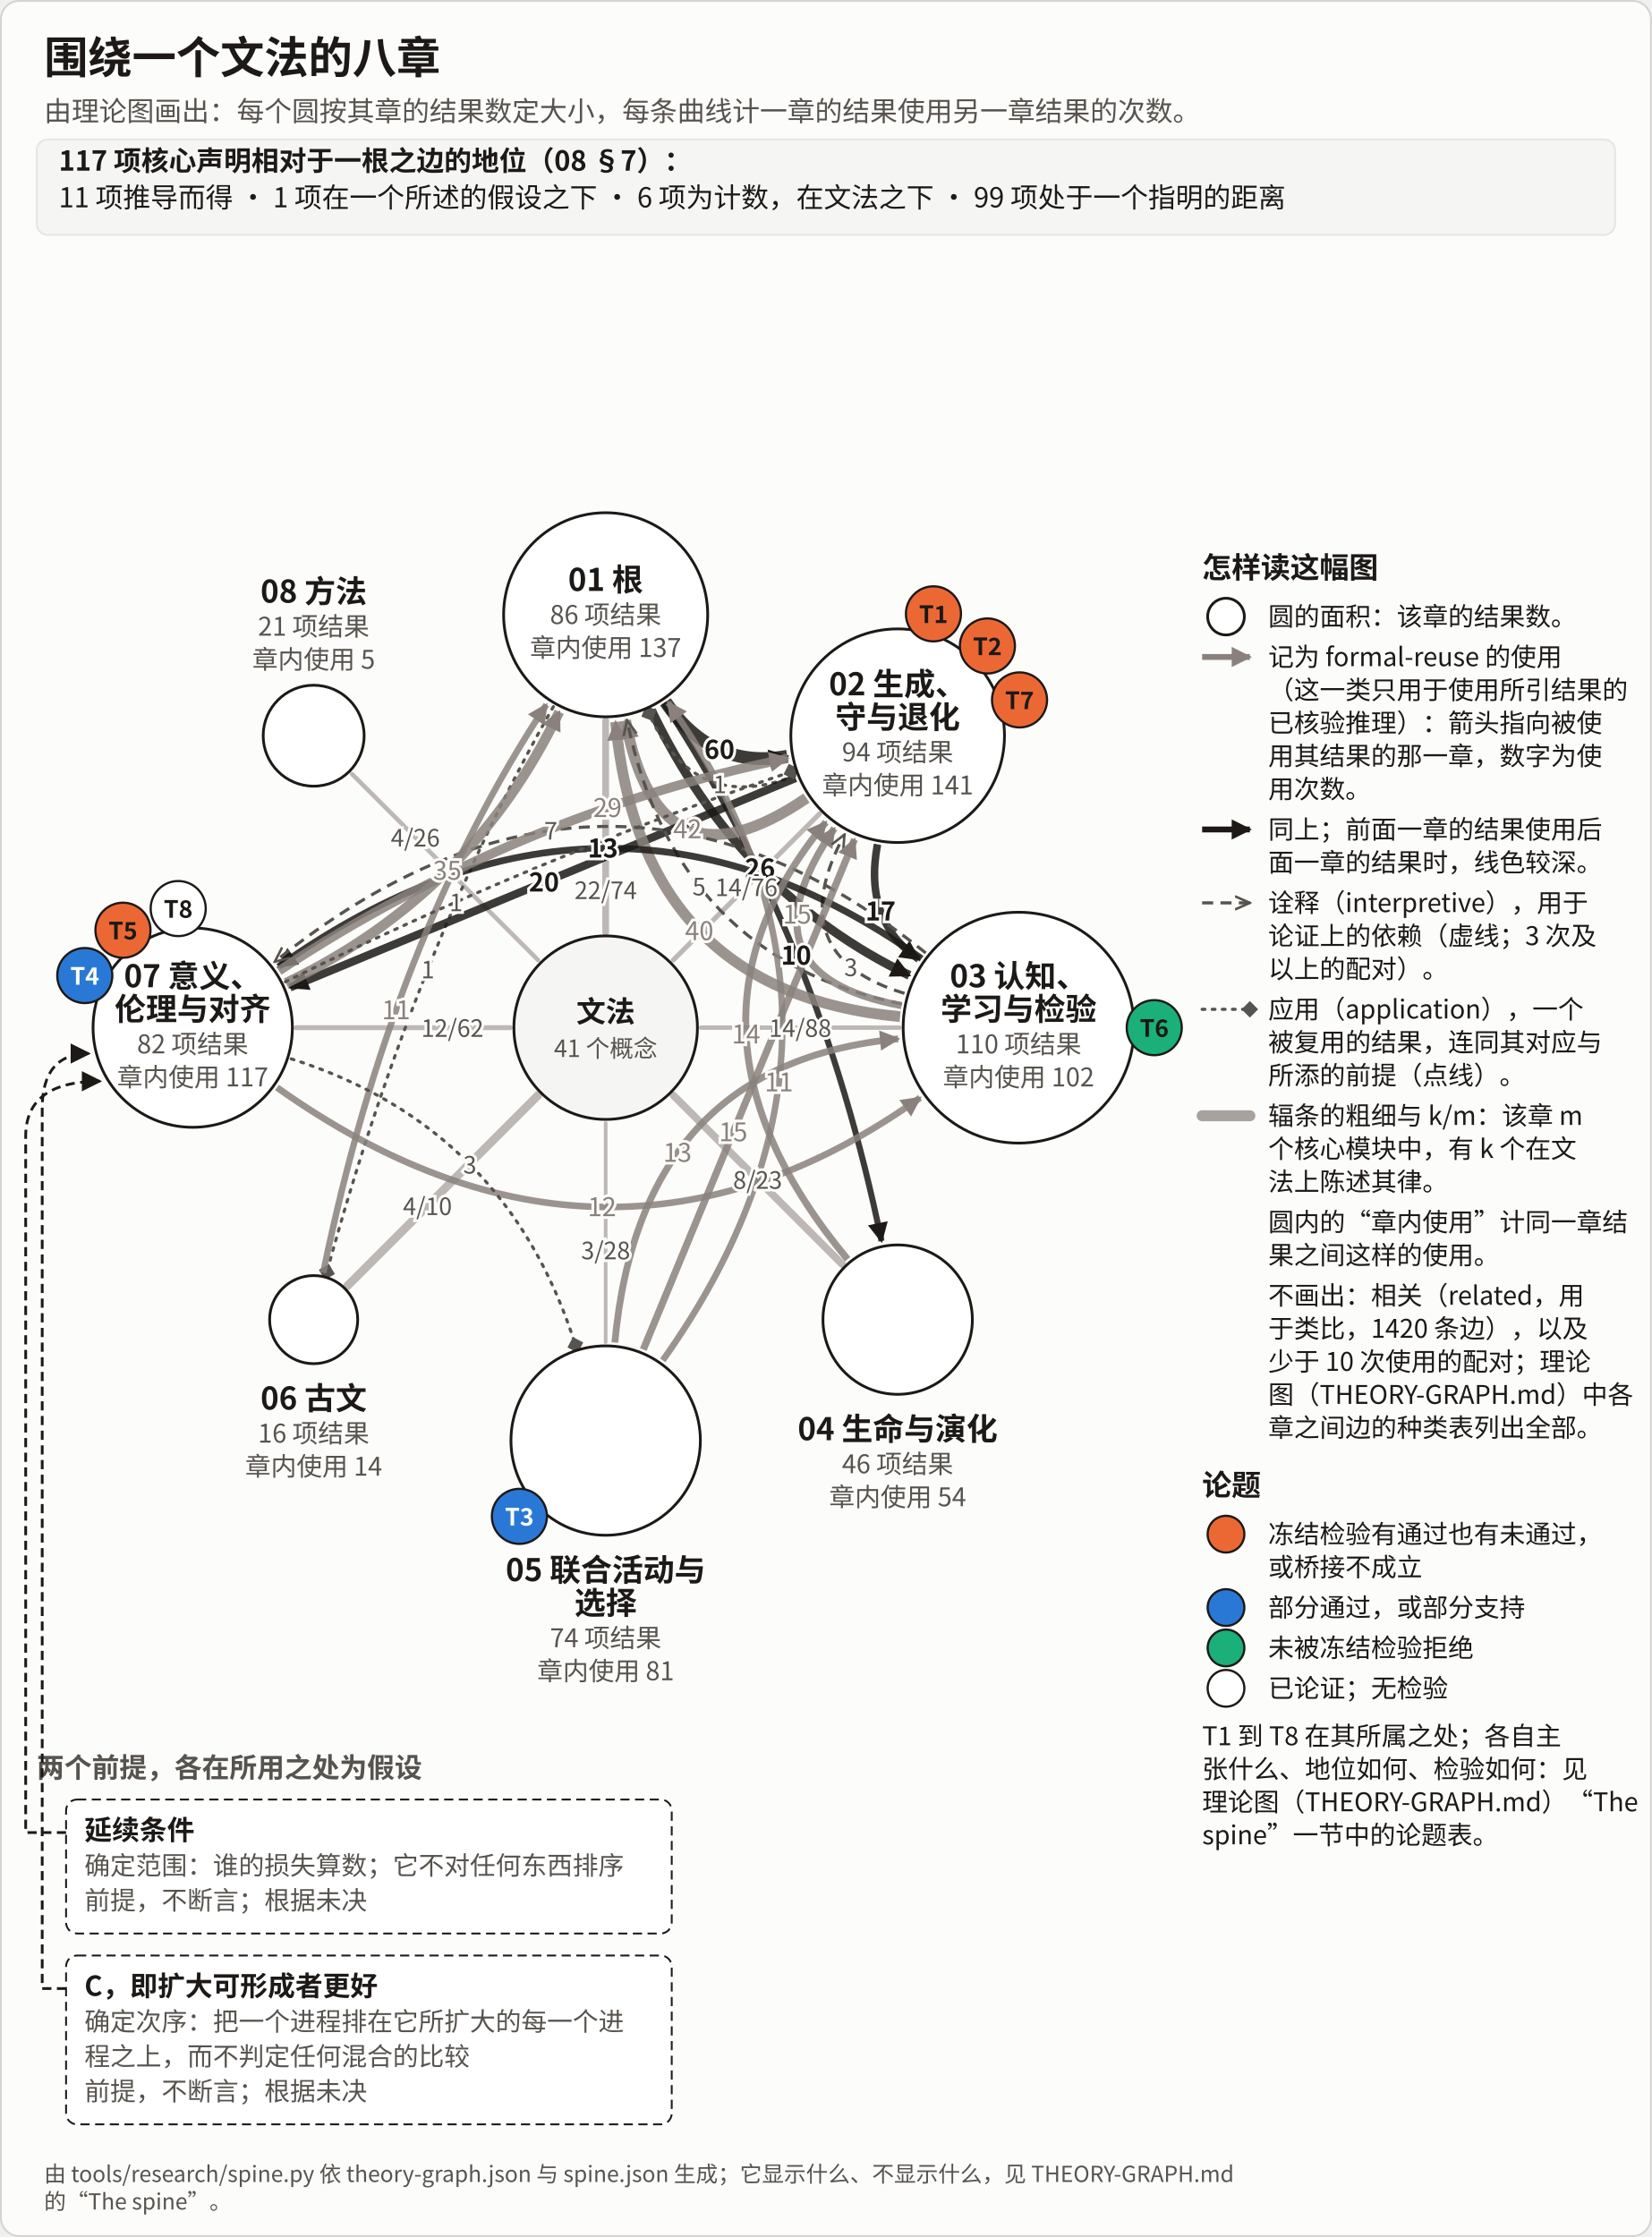
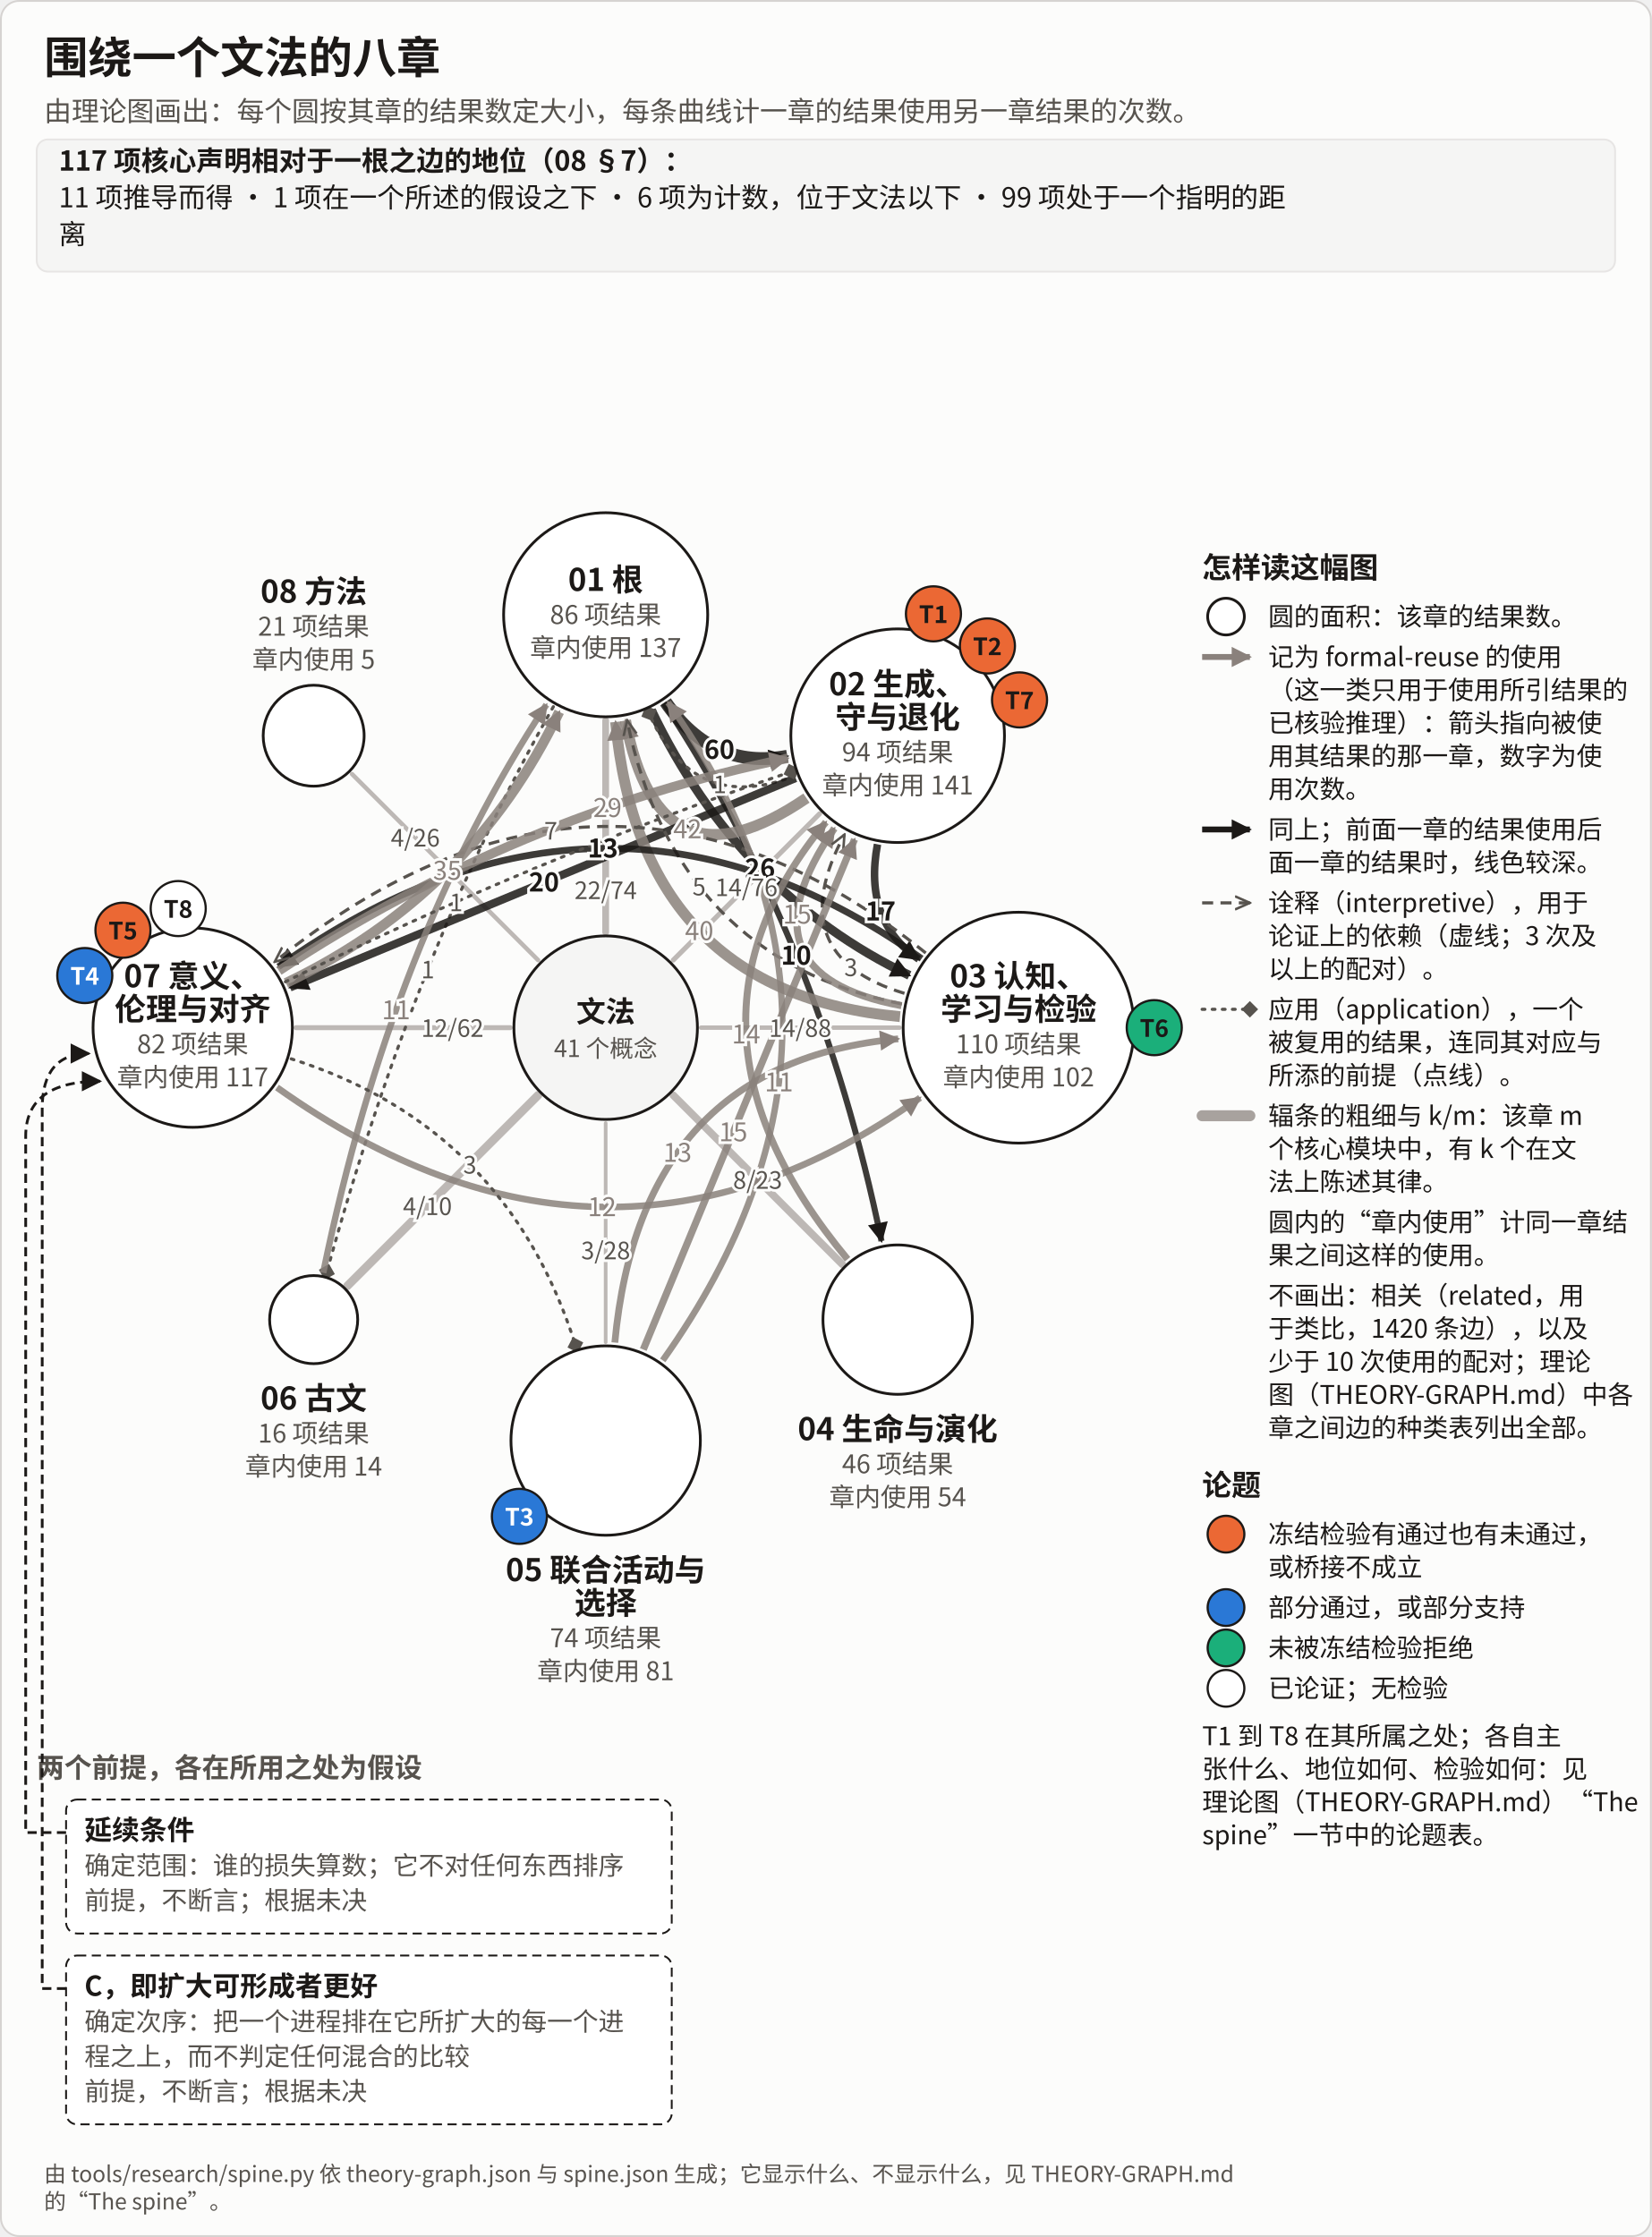
<svg xmlns="http://www.w3.org/2000/svg" viewBox="0 0 900 1219" width="900" height="1219" role="img" aria-labelledby="spine-title spine-desc" font-family="'PingFang SC', 'Hiragino Sans GB', 'Noto Sans CJK SC', 'Microsoft YaHei', sans-serif">
  <defs>
    <marker id="fwd" viewBox="0 0 10 10" refX="9" refY="5" markerWidth="11" markerHeight="11" markerUnits="userSpaceOnUse" orient="auto">
      <path d="M0,0 L10,5 L0,10 z" fill="#8a817c" />
    </marker>
    <marker id="back" viewBox="0 0 10 10" refX="9" refY="5" markerWidth="11" markerHeight="11" markerUnits="userSpaceOnUse" orient="auto">
      <path d="M0,0 L10,5 L0,10 z" fill="#1c1917" />
    </marker>
    <marker id="thin" viewBox="0 0 10 10" refX="9" refY="5" markerWidth="9" markerHeight="9" markerUnits="userSpaceOnUse" orient="auto">
      <path d="M0,1 L9,5 L0,9" fill="none" stroke="#57534e" stroke-width="1.5" />
    </marker>
    <marker id="diamond" viewBox="0 0 10 10" refX="5" refY="5" markerWidth="9" markerHeight="9" markerUnits="userSpaceOnUse" orient="auto">
      <path d="M5,0 L10,5 L5,10 L0,5 z" fill="#57534e" />
    </marker>
  </defs>
  <rect x="0.5" y="0.5" width="899" height="1218" rx="10" fill="#fcfcfb" stroke="#d6d3d1" />
  <text x="24" y="40" font-size="24" font-weight="bold" text-anchor="start" fill="#1c1917">围绕一个文法的八章</text>
  <text x="24" y="66" font-size="15" text-anchor="start" fill="#57534e">由理论图画出：每个圆按其章的结果数定大小，每条曲线计一章的结果使用另一章结果的次数。</text>
-   <rect x="20" y="76" width="860" height="52" rx="6" fill="#f5f5f4" stroke="#e7e5e4" />
+   <rect x="20" y="76" width="860" height="72" rx="6" fill="#f5f5f4" stroke="#e7e5e4" />
  <text x="32" y="93" font-size="15" font-weight="bold" text-anchor="start" fill="#1c1917">117 项核心声明相对于一根之边的地位（08 §7）：</text>
-   <text x="32" y="113" font-size="15" text-anchor="start" fill="#1c1917">11 项推导而得 · 1 项在一个所述的假设之下 · 6 项为计数，在文法之下 · 99 项处于一个指明的距离</text>
+   <text x="32" y="113" font-size="15" text-anchor="start" fill="#1c1917">11 项推导而得 · 1 项在一个所述的假设之下 · 6 项为计数，位于文法以下 · 99 项处于一个指明的距</text>
+   <text x="32" y="133" font-size="15" text-anchor="start" fill="#1c1917">离</text>
  <line x1="330" y1="392.6" x2="330" y2="508" stroke="#a8a29e" stroke-opacity="0.75" stroke-width="3.7" stroke-linecap="round" />
  <line x1="446.6" y1="443.4" x2="366.8" y2="523.2" stroke="#a8a29e" stroke-opacity="0.75" stroke-width="2.7" stroke-linecap="round" />
  <line x1="490.1" y1="560" x2="382" y2="560" stroke="#a8a29e" stroke-opacity="0.75" stroke-width="2.4" stroke-linecap="round" />
  <line x1="458.9" y1="688.9" x2="366.8" y2="596.8" stroke="#a8a29e" stroke-opacity="0.75" stroke-width="4.1" stroke-linecap="round" />
  <line x1="330" y1="731.4" x2="330" y2="612" stroke="#a8a29e" stroke-opacity="0.75" stroke-width="2" stroke-linecap="round" />
  <line x1="189.3" y1="700.7" x2="293.2" y2="596.8" stroke="#a8a29e" stroke-opacity="0.75" stroke-width="4.6" stroke-linecap="round" />
  <line x1="161.3" y1="560" x2="278" y2="560" stroke="#a8a29e" stroke-opacity="0.75" stroke-width="2.7" stroke-linecap="round" />
  <line x1="191.8" y1="421.8" x2="293.2" y2="523.2" stroke="#a8a29e" stroke-opacity="0.75" stroke-width="2.4" stroke-linecap="round" />
  <circle cx="330" cy="560" r="50" fill="#f5f5f4" stroke="#1c1917" stroke-width="1.5" />
  <text x="330" y="557" font-size="16" font-weight="bold" text-anchor="middle" fill="#1c1917">文法</text>
  <text x="330" y="576" font-size="13" text-anchor="middle" fill="#57534e">41 个概念</text>
  <path d="M362.6,382.5 Q388.1,419.7 429,412.1" fill="none" stroke="#1c1917" stroke-opacity="0.85" stroke-width="7" marker-end="url(#back)" />
  <path d="M354.9,387 Q402.9,487.1 495.5,531.5" fill="none" stroke="#1c1917" stroke-opacity="0.85" stroke-width="4.9" marker-end="url(#back)" />
  <path d="M361.7,383.1 Q446.5,511.7 480.3,676.3" fill="none" stroke="#1c1917" stroke-opacity="0.85" stroke-width="3.3" marker-end="url(#back)" />
  <path d="M301.5,385.1 Q226.5,517.1 178.1,693.1" fill="none" stroke="#57534e" stroke-width="1.7" stroke-dasharray="1.5 4" stroke-linecap="round" marker-end="url(#diamond)" />
  <path d="M439.4,434.9 Q359,489.9 340.8,392.6" fill="none" stroke="#8a817c" stroke-opacity="0.85" stroke-width="6" marker-end="url(#fwd)" />
  <path d="M433,422.8 Q377.9,444.3 353.6,388.7" fill="none" stroke="#57534e" stroke-width="1.7" stroke-dasharray="1.5 4" stroke-linecap="round" marker-end="url(#diamond)" />
  <path d="M478.1,460.1 Q470.3,501.9 500.6,522.7" fill="none" stroke="#1c1917" stroke-opacity="0.85" stroke-width="4.1" marker-end="url(#back)" />
  <path d="M433.5,424 Q297.1,480.6 158,538.1" fill="none" stroke="#1c1917" stroke-opacity="0.85" stroke-width="4.4" marker-end="url(#back)" />
  <path d="M490.4,554 Q349.2,540.8 335.4,393.4" fill="none" stroke="#8a817c" stroke-opacity="0.85" stroke-width="5.9" marker-end="url(#fwd)" />
  <path d="M491.4,547.1 Q368,522 341.7,392.5" fill="none" stroke="#57534e" stroke-width="1.7" stroke-dasharray="6 4" marker-end="url(#thin)" />
  <path d="M491.2,548 Q400.1,531 454.6,451.4" fill="none" stroke="#8a817c" stroke-opacity="0.85" stroke-width="3.9" marker-end="url(#fwd)" />
  <path d="M492.8,541.3 Q424.7,520.8 460.1,454.8" fill="none" stroke="#57534e" stroke-width="1.7" stroke-dasharray="6 4" marker-end="url(#thin)" />
  <path d="M502.1,522.4 Q330,400 151.7,526.8" fill="none" stroke="#1c1917" stroke-opacity="0.85" stroke-width="3.7" marker-end="url(#back)" />
  <path d="M504.4,519.3 Q330,379 149.7,524.1" fill="none" stroke="#57534e" stroke-width="1.7" stroke-dasharray="6 4" marker-end="url(#thin)" />
  <path d="M461.8,686.2 Q357.1,560 450,448" fill="none" stroke="#8a817c" stroke-opacity="0.85" stroke-width="3.8" marker-end="url(#fwd)" />
  <path d="M361.1,741.3 Q490,560 364,382.8" fill="none" stroke="#8a817c" stroke-opacity="0.85" stroke-width="3.5" marker-end="url(#fwd)" />
  <path d="M350.5,735.4 Q409.4,592.9 465.6,457.4" fill="none" stroke="#8a817c" stroke-opacity="0.85" stroke-width="3.9" marker-end="url(#fwd)" />
  <path d="M335,731.6 Q349.2,579.2 489.4,566.1" fill="none" stroke="#8a817c" stroke-opacity="0.85" stroke-width="3.7" marker-end="url(#fwd)" />
  <path d="M176.1,693.6 Q213.5,511.7 297.7,384" fill="none" stroke="#8a817c" stroke-opacity="0.85" stroke-width="3.5" marker-end="url(#fwd)" />
  <path d="M155.8,535.7 Q257.1,487.1 304.7,387.9" fill="none" stroke="#8a817c" stroke-opacity="0.85" stroke-width="5.5" marker-end="url(#fwd)" />
  <path d="M152,529 Q281.7,443.5 429.2,413.2" fill="none" stroke="#8a817c" stroke-opacity="0.85" stroke-width="5.1" marker-end="url(#fwd)" />
  <path d="M155.5,535 Q291.7,467.6 431.2,420.5" fill="none" stroke="#57534e" stroke-width="1.7" stroke-dasharray="1.5 4" stroke-linecap="round" marker-end="url(#diamond)" />
  <path d="M150.9,592.6 Q330,720 501.3,598.2" fill="none" stroke="#8a817c" stroke-opacity="0.85" stroke-width="3.6" marker-end="url(#fwd)" />
  <path d="M158.7,577 Q275.9,614.1 313.5,732.9" fill="none" stroke="#57534e" stroke-width="1.7" stroke-dasharray="1.5 4" stroke-linecap="round" marker-end="url(#diamond)" />
  <circle cx="330" cy="335" r="55.6" fill="#ffffff" stroke="#1c1917" stroke-width="1.5" />
  <text x="330" y="322" font-size="17" font-weight="bold" text-anchor="middle" fill="#1c1917">01 根</text>
  <text x="330" y="340" font-size="14" text-anchor="middle" fill="#57534e">86 项结果</text>
  <text x="330" y="358" font-size="14" text-anchor="middle" fill="#57534e">章内使用 137</text>
  <circle cx="489.1" cy="400.9" r="58.2" fill="#ffffff" stroke="#1c1917" stroke-width="1.5" />
  <text x="489.1" y="378.9" font-size="17" font-weight="bold" text-anchor="middle" fill="#1c1917">02 生成、</text>
  <text x="489.1" y="396.9" font-size="17" font-weight="bold" text-anchor="middle" fill="#1c1917">守与退化</text>
  <text x="489.1" y="414.9" font-size="14" text-anchor="middle" fill="#57534e">94 项结果</text>
  <text x="489.1" y="432.9" font-size="14" text-anchor="middle" fill="#57534e">章内使用 141</text>
  <circle cx="555" cy="560" r="62.9" fill="#ffffff" stroke="#1c1917" stroke-width="1.5" />
  <text x="555" y="538" font-size="17" font-weight="bold" text-anchor="middle" fill="#1c1917">03 认知、</text>
  <text x="555" y="556" font-size="17" font-weight="bold" text-anchor="middle" fill="#1c1917">学习与检验</text>
  <text x="555" y="574" font-size="14" text-anchor="middle" fill="#57534e">110 项结果</text>
  <text x="555" y="592" font-size="14" text-anchor="middle" fill="#57534e">章内使用 102</text>
  <circle cx="489.1" cy="719.1" r="40.7" fill="#ffffff" stroke="#1c1917" stroke-width="1.5" />
  <text x="489.1" y="784.8" font-size="17" font-weight="bold" text-anchor="middle" fill="#1c1917" stroke="#fcfcfb" stroke-width="3" paint-order="stroke">04 生命与演化</text>
  <text x="489.1" y="802.8" font-size="14" text-anchor="middle" fill="#57534e" stroke="#fcfcfb" stroke-width="3" paint-order="stroke">46 项结果</text>
  <text x="489.1" y="820.8" font-size="14" text-anchor="middle" fill="#57534e" stroke="#fcfcfb" stroke-width="3" paint-order="stroke">章内使用 54</text>
  <circle cx="330" cy="785" r="51.6" fill="#ffffff" stroke="#1c1917" stroke-width="1.5" />
  <text x="330" y="861.6" font-size="17" font-weight="bold" text-anchor="middle" fill="#1c1917" stroke="#fcfcfb" stroke-width="3" paint-order="stroke">05 联合活动与</text>
  <text x="330" y="879.6" font-size="17" font-weight="bold" text-anchor="middle" fill="#1c1917" stroke="#fcfcfb" stroke-width="3" paint-order="stroke">选择</text>
  <text x="330" y="897.6" font-size="14" text-anchor="middle" fill="#57534e" stroke="#fcfcfb" stroke-width="3" paint-order="stroke">74 项结果</text>
  <text x="330" y="915.6" font-size="14" text-anchor="middle" fill="#57534e" stroke="#fcfcfb" stroke-width="3" paint-order="stroke">章内使用 81</text>
  <circle cx="170.9" cy="719.1" r="24" fill="#ffffff" stroke="#1c1917" stroke-width="1.5" />
  <text x="170.9" y="768.1" font-size="17" font-weight="bold" text-anchor="middle" fill="#1c1917" stroke="#fcfcfb" stroke-width="3" paint-order="stroke">06 古文</text>
  <text x="170.9" y="786.1" font-size="14" text-anchor="middle" fill="#57534e" stroke="#fcfcfb" stroke-width="3" paint-order="stroke">16 项结果</text>
  <text x="170.9" y="804.1" font-size="14" text-anchor="middle" fill="#57534e" stroke="#fcfcfb" stroke-width="3" paint-order="stroke">章内使用 14</text>
  <circle cx="105" cy="560" r="54.3" fill="#ffffff" stroke="#1c1917" stroke-width="1.5" />
  <text x="105" y="538" font-size="17" font-weight="bold" text-anchor="middle" fill="#1c1917">07 意义、</text>
  <text x="105" y="556" font-size="17" font-weight="bold" text-anchor="middle" fill="#1c1917">伦理与对齐</text>
  <text x="105" y="574" font-size="14" text-anchor="middle" fill="#57534e">82 项结果</text>
  <text x="105" y="592" font-size="14" text-anchor="middle" fill="#57534e">章内使用 117</text>
  <circle cx="170.9" cy="400.9" r="27.5" fill="#ffffff" stroke="#1c1917" stroke-width="1.5" />
  <text x="170.9" y="328.4" font-size="17" font-weight="bold" text-anchor="middle" fill="#1c1917" stroke="#fcfcfb" stroke-width="3" paint-order="stroke">08 方法</text>
  <text x="170.9" y="346.4" font-size="14" text-anchor="middle" fill="#57534e" stroke="#fcfcfb" stroke-width="3" paint-order="stroke">21 项结果</text>
  <text x="170.9" y="364.4" font-size="14" text-anchor="middle" fill="#57534e" stroke="#fcfcfb" stroke-width="3" paint-order="stroke">章内使用 5</text>
  <text x="392" y="413.5" font-size="14" font-weight="bold" text-anchor="middle" fill="#1c1917" stroke="#fcfcfb" stroke-width="3" paint-order="stroke">60</text>
  <text x="414.1" y="478.2" font-size="14" font-weight="bold" text-anchor="middle" fill="#1c1917" stroke="#fcfcfb" stroke-width="3" paint-order="stroke">26</text>
  <text x="433.8" y="525.7" font-size="14" font-weight="bold" text-anchor="middle" fill="#1c1917" stroke="#fcfcfb" stroke-width="3" paint-order="stroke">10</text>
  <text x="233.1" y="533.1" font-size="13" text-anchor="middle" fill="#57534e" stroke="#fcfcfb" stroke-width="3" paint-order="stroke">1</text>
  <text x="374.6" y="456.8" font-size="14" text-anchor="middle" fill="#8a817c" stroke="#fcfcfb" stroke-width="3" paint-order="stroke">42</text>
  <text x="392.2" y="432.2" font-size="13" text-anchor="middle" fill="#57534e" stroke="#fcfcfb" stroke-width="3" paint-order="stroke">1</text>
  <text x="479.8" y="501.6" font-size="14" font-weight="bold" text-anchor="middle" fill="#1c1917" stroke="#fcfcfb" stroke-width="3" paint-order="stroke">17</text>
  <text x="296.4" y="485.8" font-size="14" font-weight="bold" text-anchor="middle" fill="#1c1917" stroke="#fcfcfb" stroke-width="3" paint-order="stroke">20</text>
  <text x="381" y="512.3" font-size="14" text-anchor="middle" fill="#8a817c" stroke="#fcfcfb" stroke-width="3" paint-order="stroke">40</text>
  <text x="380.9" y="487.9" font-size="13" text-anchor="middle" fill="#57534e" stroke="#fcfcfb" stroke-width="3" paint-order="stroke">5</text>
  <text x="434.3" y="503.3" font-size="14" text-anchor="middle" fill="#8a817c" stroke="#fcfcfb" stroke-width="3" paint-order="stroke">15</text>
  <text x="463.6" y="531.9" font-size="13" text-anchor="middle" fill="#57534e" stroke="#fcfcfb" stroke-width="3" paint-order="stroke">3</text>
  <text x="328.5" y="467.3" font-size="14" font-weight="bold" text-anchor="middle" fill="#1c1917" stroke="#fcfcfb" stroke-width="3" paint-order="stroke">13</text>
  <text x="300.1" y="457.5" font-size="13" text-anchor="middle" fill="#57534e" stroke="#fcfcfb" stroke-width="3" paint-order="stroke">7</text>
  <text x="406.5" y="568.6" font-size="14" text-anchor="middle" fill="#8a817c" stroke="#fcfcfb" stroke-width="3" paint-order="stroke">14</text>
  <text x="424.4" y="594.7" font-size="14" text-anchor="middle" fill="#8a817c" stroke="#fcfcfb" stroke-width="3" paint-order="stroke">11</text>
  <text x="399.5" y="621.9" font-size="14" text-anchor="middle" fill="#8a817c" stroke="#fcfcfb" stroke-width="3" paint-order="stroke">15</text>
  <text x="369.1" y="633.1" font-size="14" text-anchor="middle" fill="#8a817c" stroke="#fcfcfb" stroke-width="3" paint-order="stroke">13</text>
  <text x="215.8" y="555.4" font-size="14" text-anchor="middle" fill="#8a817c" stroke="#fcfcfb" stroke-width="3" paint-order="stroke">11</text>
  <text x="243.7" y="479.4" font-size="14" text-anchor="middle" fill="#8a817c" stroke="#fcfcfb" stroke-width="3" paint-order="stroke">35</text>
  <text x="331" y="445.2" font-size="14" text-anchor="middle" fill="#8a817c" stroke="#fcfcfb" stroke-width="3" paint-order="stroke">29</text>
  <text x="248.5" y="496.5" font-size="13" text-anchor="middle" fill="#57534e" stroke="#fcfcfb" stroke-width="3" paint-order="stroke">1</text>
  <text x="328" y="662.7" font-size="14" text-anchor="middle" fill="#8a817c" stroke="#fcfcfb" stroke-width="3" paint-order="stroke">12</text>
  <text x="256" y="639.5" font-size="13" text-anchor="middle" fill="#57534e" stroke="#fcfcfb" stroke-width="3" paint-order="stroke">3</text>
  <text x="330" y="489.9" font-size="13" text-anchor="middle" fill="#57534e" stroke="#fcfcfb" stroke-width="3" paint-order="stroke">22/74</text>
  <text x="406.7" y="488.3" font-size="13" text-anchor="middle" fill="#57534e" stroke="#fcfcfb" stroke-width="3" paint-order="stroke">14/76</text>
  <text x="436" y="565" font-size="13" text-anchor="middle" fill="#57534e" stroke="#fcfcfb" stroke-width="3" paint-order="stroke">14/88</text>
  <text x="412.8" y="647.8" font-size="13" text-anchor="middle" fill="#57534e" stroke="#fcfcfb" stroke-width="3" paint-order="stroke">8/23</text>
  <text x="330" y="686.2" font-size="13" text-anchor="middle" fill="#57534e" stroke="#fcfcfb" stroke-width="3" paint-order="stroke">3/28</text>
  <text x="232.9" y="662.1" font-size="13" text-anchor="middle" fill="#57534e" stroke="#fcfcfb" stroke-width="3" paint-order="stroke">4/10</text>
  <text x="246.5" y="565" font-size="13" text-anchor="middle" fill="#57534e" stroke="#fcfcfb" stroke-width="3" paint-order="stroke">12/62</text>
  <text x="226.3" y="461.3" font-size="13" text-anchor="middle" fill="#57534e" stroke="#fcfcfb" stroke-width="3" paint-order="stroke">4/26</text>
  <circle cx="508.6" cy="334.5" r="15" fill="#eb6834" stroke="#1c1917" stroke-width="1.2" />
  <text x="508.6" y="339.5" font-size="13" font-weight="bold" text-anchor="middle" fill="#1c1917">T1</text>
  <circle cx="538" cy="352" r="15" fill="#eb6834" stroke="#1c1917" stroke-width="1.2" />
  <text x="538" y="357" font-size="13" font-weight="bold" text-anchor="middle" fill="#1c1917">T2</text>
  <circle cx="555.5" cy="381.4" r="15" fill="#eb6834" stroke="#1c1917" stroke-width="1.2" />
  <text x="555.5" y="386.4" font-size="13" font-weight="bold" text-anchor="middle" fill="#1c1917">T7</text>
  <circle cx="283" cy="826.3" r="15" fill="#2a78d6" stroke="#1c1917" stroke-width="1.2" />
  <text x="283" y="831.3" font-size="13" font-weight="bold" text-anchor="middle" fill="#ffffff">T3</text>
  <circle cx="46.2" cy="531.6" r="15" fill="#2a78d6" stroke="#1c1917" stroke-width="1.2" />
  <text x="46.2" y="536.6" font-size="13" font-weight="bold" text-anchor="middle" fill="#ffffff">T4</text>
  <circle cx="67" cy="506.9" r="15" fill="#eb6834" stroke="#1c1917" stroke-width="1.2" />
  <text x="67" y="511.9" font-size="13" font-weight="bold" text-anchor="middle" fill="#1c1917">T5</text>
  <circle cx="97.1" cy="495.1" r="15" fill="#ffffff" stroke="#1c1917" stroke-width="1.2" />
  <text x="97.1" y="500.1" font-size="13" font-weight="bold" text-anchor="middle" fill="#1c1917">T8</text>
  <circle cx="628.9" cy="560" r="15" fill="#1baf7a" stroke="#1c1917" stroke-width="1.2" />
  <text x="628.9" y="565" font-size="13" font-weight="bold" text-anchor="middle" fill="#1c1917">T6</text>
  <text x="20" y="968.6" font-size="15" font-weight="bold" text-anchor="start" fill="#57534e">两个前提，各在所用之处为假设</text>
  <rect x="36" y="980.614" width="330" height="73" rx="6" fill="#ffffff" stroke="#1c1917" stroke-dasharray="5 3" />
  <text x="46" y="1002.6" font-size="15" font-weight="bold" text-anchor="start" fill="#1c1917">延续条件</text>
  <text x="46" y="1021.6" font-size="14" text-anchor="start" fill="#57534e">确定范围：谁的损失算数；它不对任何东西排序</text>
  <text x="46" y="1040.6" font-size="14" text-anchor="start" fill="#57534e">前提，不断言；根据未决</text>
  <path d="M36,998.6 L14,998.6 L14,619.2 Q14,589.2 54.5,589.2" fill="none" stroke="#1c1917" stroke-width="1.5" stroke-dasharray="5 3" marker-end="url(#back)" />
  <rect x="36" y="1065.614" width="330" height="92" rx="6" fill="#ffffff" stroke="#1c1917" stroke-dasharray="5 3" />
  <text x="46" y="1087.6" font-size="15" font-weight="bold" text-anchor="start" fill="#1c1917">C，即扩大可形成者更好</text>
  <text x="46" y="1106.6" font-size="14" text-anchor="start" fill="#57534e">确定次序：把一个进程排在它所扩大的每一个进</text>
  <text x="46" y="1125.6" font-size="14" text-anchor="start" fill="#57534e">程之上，而不判定任何混合的比较</text>
  <text x="46" y="1144.6" font-size="14" text-anchor="start" fill="#57534e">前提，不断言；根据未决</text>
  <path d="M36,1083.6 L23,1083.6 L23,604.1 Q23,574.1 48.4,574.1" fill="none" stroke="#1c1917" stroke-width="1.5" stroke-dasharray="5 3" marker-end="url(#back)" />
  <text x="655" y="315" font-size="16" font-weight="bold" text-anchor="start" fill="#1c1917">怎样读这幅图</text>
  <circle cx="668" cy="336" r="10" fill="#ffffff" stroke="#1c1917" stroke-width="1.5" />
  <text x="691" y="341" font-size="14" text-anchor="start" fill="#1c1917">圆的面积：该章的结果数。</text>
  <line x1="655" y1="358" x2="681" y2="358" stroke="#8a817c" stroke-width="3.2" marker-end="url(#fwd)" />
  <text x="691" y="363" font-size="14" text-anchor="start" fill="#1c1917">记为 formal-reuse 的使用</text>
  <text x="691" y="381" font-size="14" text-anchor="start" fill="#1c1917">（这一类只用于使用所引结果的</text>
  <text x="691" y="399" font-size="14" text-anchor="start" fill="#1c1917">已核验推理）：箭头指向被使</text>
  <text x="691" y="417" font-size="14" text-anchor="start" fill="#1c1917">用其结果的那一章，数字为使</text>
  <text x="691" y="435" font-size="14" text-anchor="start" fill="#1c1917">用次数。</text>
  <line x1="655" y1="452" x2="681" y2="452" stroke="#1c1917" stroke-width="3.2" marker-end="url(#back)" />
  <text x="691" y="457" font-size="14" text-anchor="start" fill="#1c1917">同上；前面一章的结果使用后</text>
  <text x="691" y="475" font-size="14" text-anchor="start" fill="#1c1917">面一章的结果时，线色较深。</text>
  <line x1="655" y1="492" x2="681" y2="492" stroke="#57534e" stroke-width="1.7" stroke-dasharray="6 4" marker-end="url(#thin)" />
  <text x="691" y="497" font-size="14" text-anchor="start" fill="#1c1917">诠释（interpretive），用于</text>
  <text x="691" y="515" font-size="14" text-anchor="start" fill="#1c1917">论证上的依赖（虚线；3 次及</text>
  <text x="691" y="533" font-size="14" text-anchor="start" fill="#1c1917">以上的配对）。</text>
  <line x1="655" y1="550" x2="681" y2="550" stroke="#57534e" stroke-width="1.7" stroke-dasharray="1.5 4" stroke-linecap="round" marker-end="url(#diamond)" />
  <text x="691" y="555" font-size="14" text-anchor="start" fill="#1c1917">应用（application），一个</text>
  <text x="691" y="573" font-size="14" text-anchor="start" fill="#1c1917">被复用的结果，连同其对应与</text>
  <text x="691" y="591" font-size="14" text-anchor="start" fill="#1c1917">所添的前提（点线）。</text>
  <line x1="655" y1="608" x2="681" y2="608" stroke="#a8a29e" stroke-width="6" stroke-linecap="round" />
  <text x="691" y="613" font-size="14" text-anchor="start" fill="#1c1917">辐条的粗细与 k/m：该章 m</text>
  <text x="691" y="631" font-size="14" text-anchor="start" fill="#1c1917">个核心模块中，有 k 个在文</text>
  <text x="691" y="649" font-size="14" text-anchor="start" fill="#1c1917">法上陈述其律。</text>
  <text x="691" y="671" font-size="14" text-anchor="start" fill="#1c1917">圆内的“章内使用”计同一章结</text>
  <text x="691" y="689" font-size="14" text-anchor="start" fill="#1c1917">果之间这样的使用。</text>
  <text x="691" y="711" font-size="14" text-anchor="start" fill="#1c1917">不画出：相关（related，用</text>
  <text x="691" y="729" font-size="14" text-anchor="start" fill="#1c1917">于类比，1420 条边），以及</text>
  <text x="691" y="747" font-size="14" text-anchor="start" fill="#1c1917">少于 10 次使用的配对；理论</text>
  <text x="691" y="765" font-size="14" text-anchor="start" fill="#1c1917">图（THEORY-GRAPH.md）中各</text>
  <text x="691" y="783" font-size="14" text-anchor="start" fill="#1c1917">章之间边的种类表列出全部。</text>
  <text x="655" y="815" font-size="16" font-weight="bold" text-anchor="start" fill="#1c1917">论题</text>
  <circle cx="668" cy="836" r="10" fill="#eb6834" stroke="#1c1917" stroke-width="1.2" />
  <text x="691" y="841" font-size="14" text-anchor="start" fill="#1c1917">冻结检验有通过也有未通过，</text>
  <text x="691" y="859" font-size="14" text-anchor="start" fill="#1c1917">或桥接不成立</text>
  <circle cx="668" cy="876" r="10" fill="#2a78d6" stroke="#1c1917" stroke-width="1.2" />
  <text x="691" y="881" font-size="14" text-anchor="start" fill="#1c1917">部分通过，或部分支持</text>
  <circle cx="668" cy="898" r="10" fill="#1baf7a" stroke="#1c1917" stroke-width="1.2" />
  <text x="691" y="903" font-size="14" text-anchor="start" fill="#1c1917">未被冻结检验拒绝</text>
  <circle cx="668" cy="920" r="10" fill="#ffffff" stroke="#1c1917" stroke-width="1.2" />
  <text x="691" y="925" font-size="14" text-anchor="start" fill="#1c1917">已论证；无检验</text>
  <text x="655" y="951" font-size="14" text-anchor="start" fill="#1c1917">T1 到 T8 在其所属之处；各自主</text>
  <text x="655" y="969" font-size="14" text-anchor="start" fill="#1c1917">张什么、地位如何、检验如何：见</text>
  <text x="655" y="987" font-size="14" text-anchor="start" fill="#1c1917">理论图（THEORY-GRAPH.md）“The</text>
  <text x="655" y="1005" font-size="14" text-anchor="start" fill="#1c1917">spine”一节中的论题表。</text>
  <text x="24" y="1189" font-size="12" text-anchor="start" fill="#57534e">由 tools/research/spine.py 依 theory-graph.json 与 spine.json 生成；它显示什么、不显示什么，见 THEORY-GRAPH.md</text>
  <text x="24" y="1204" font-size="12" text-anchor="start" fill="#57534e">的“The spine”。</text>
</svg>
